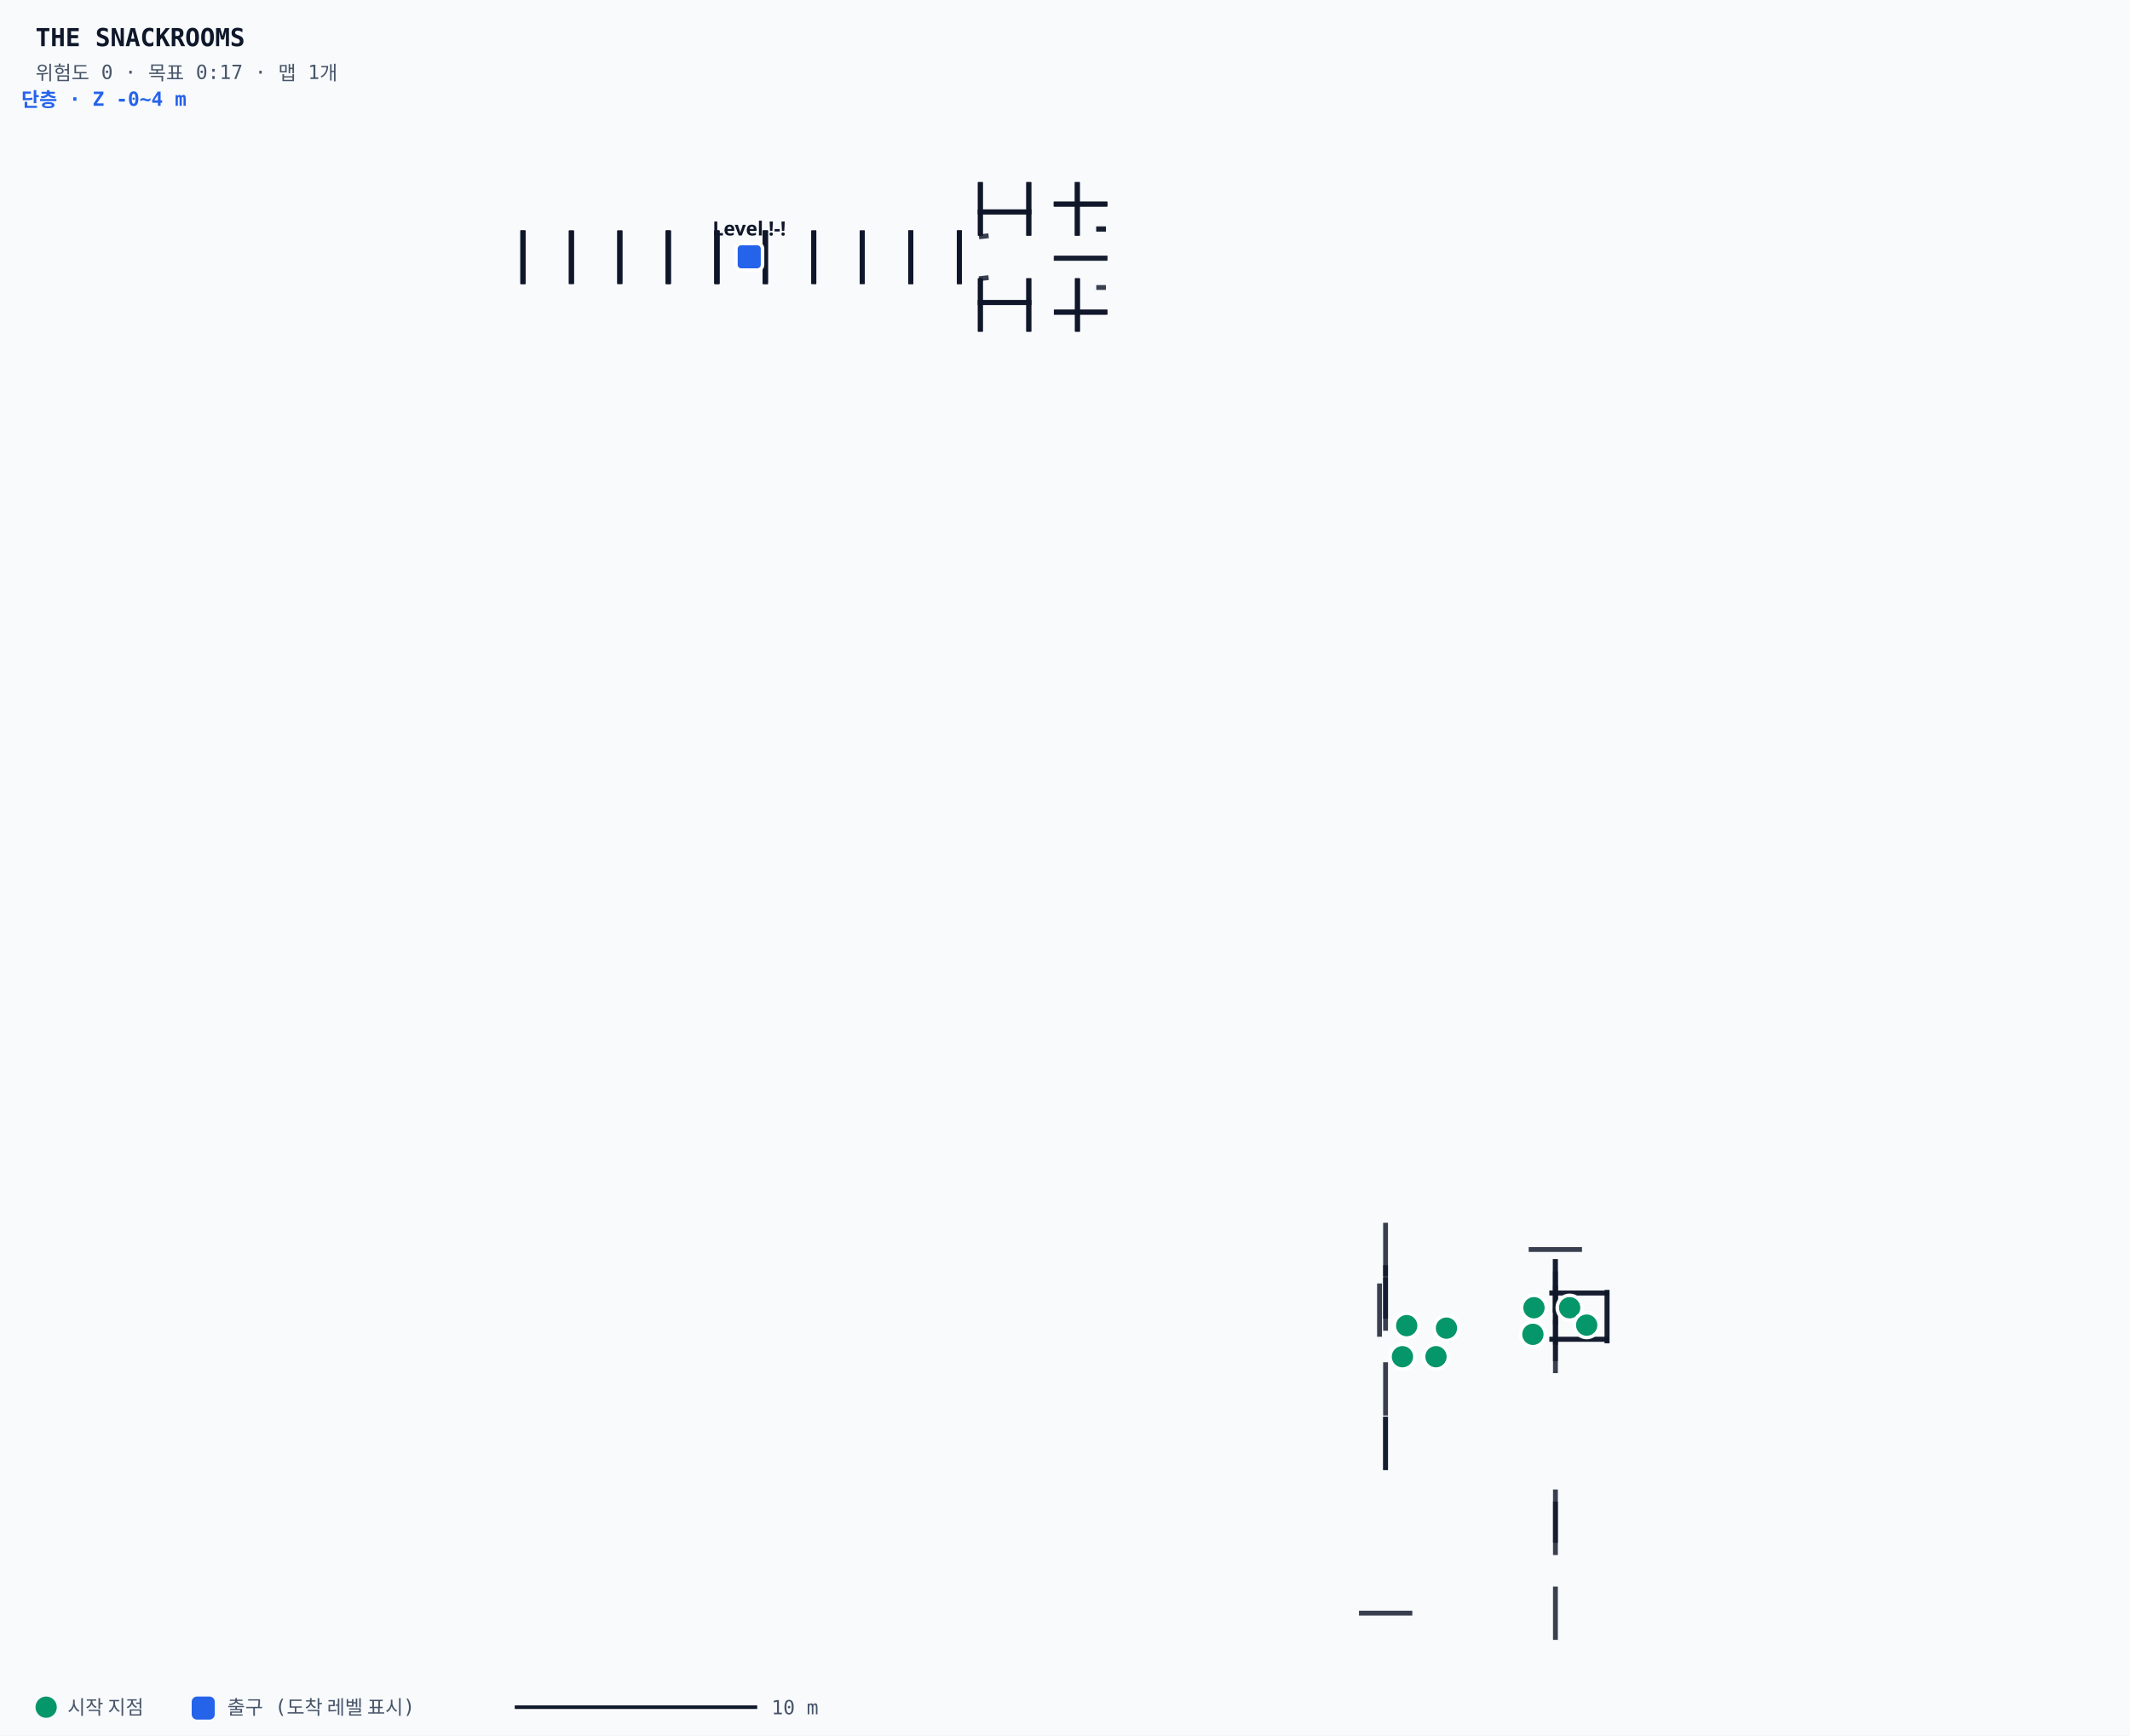
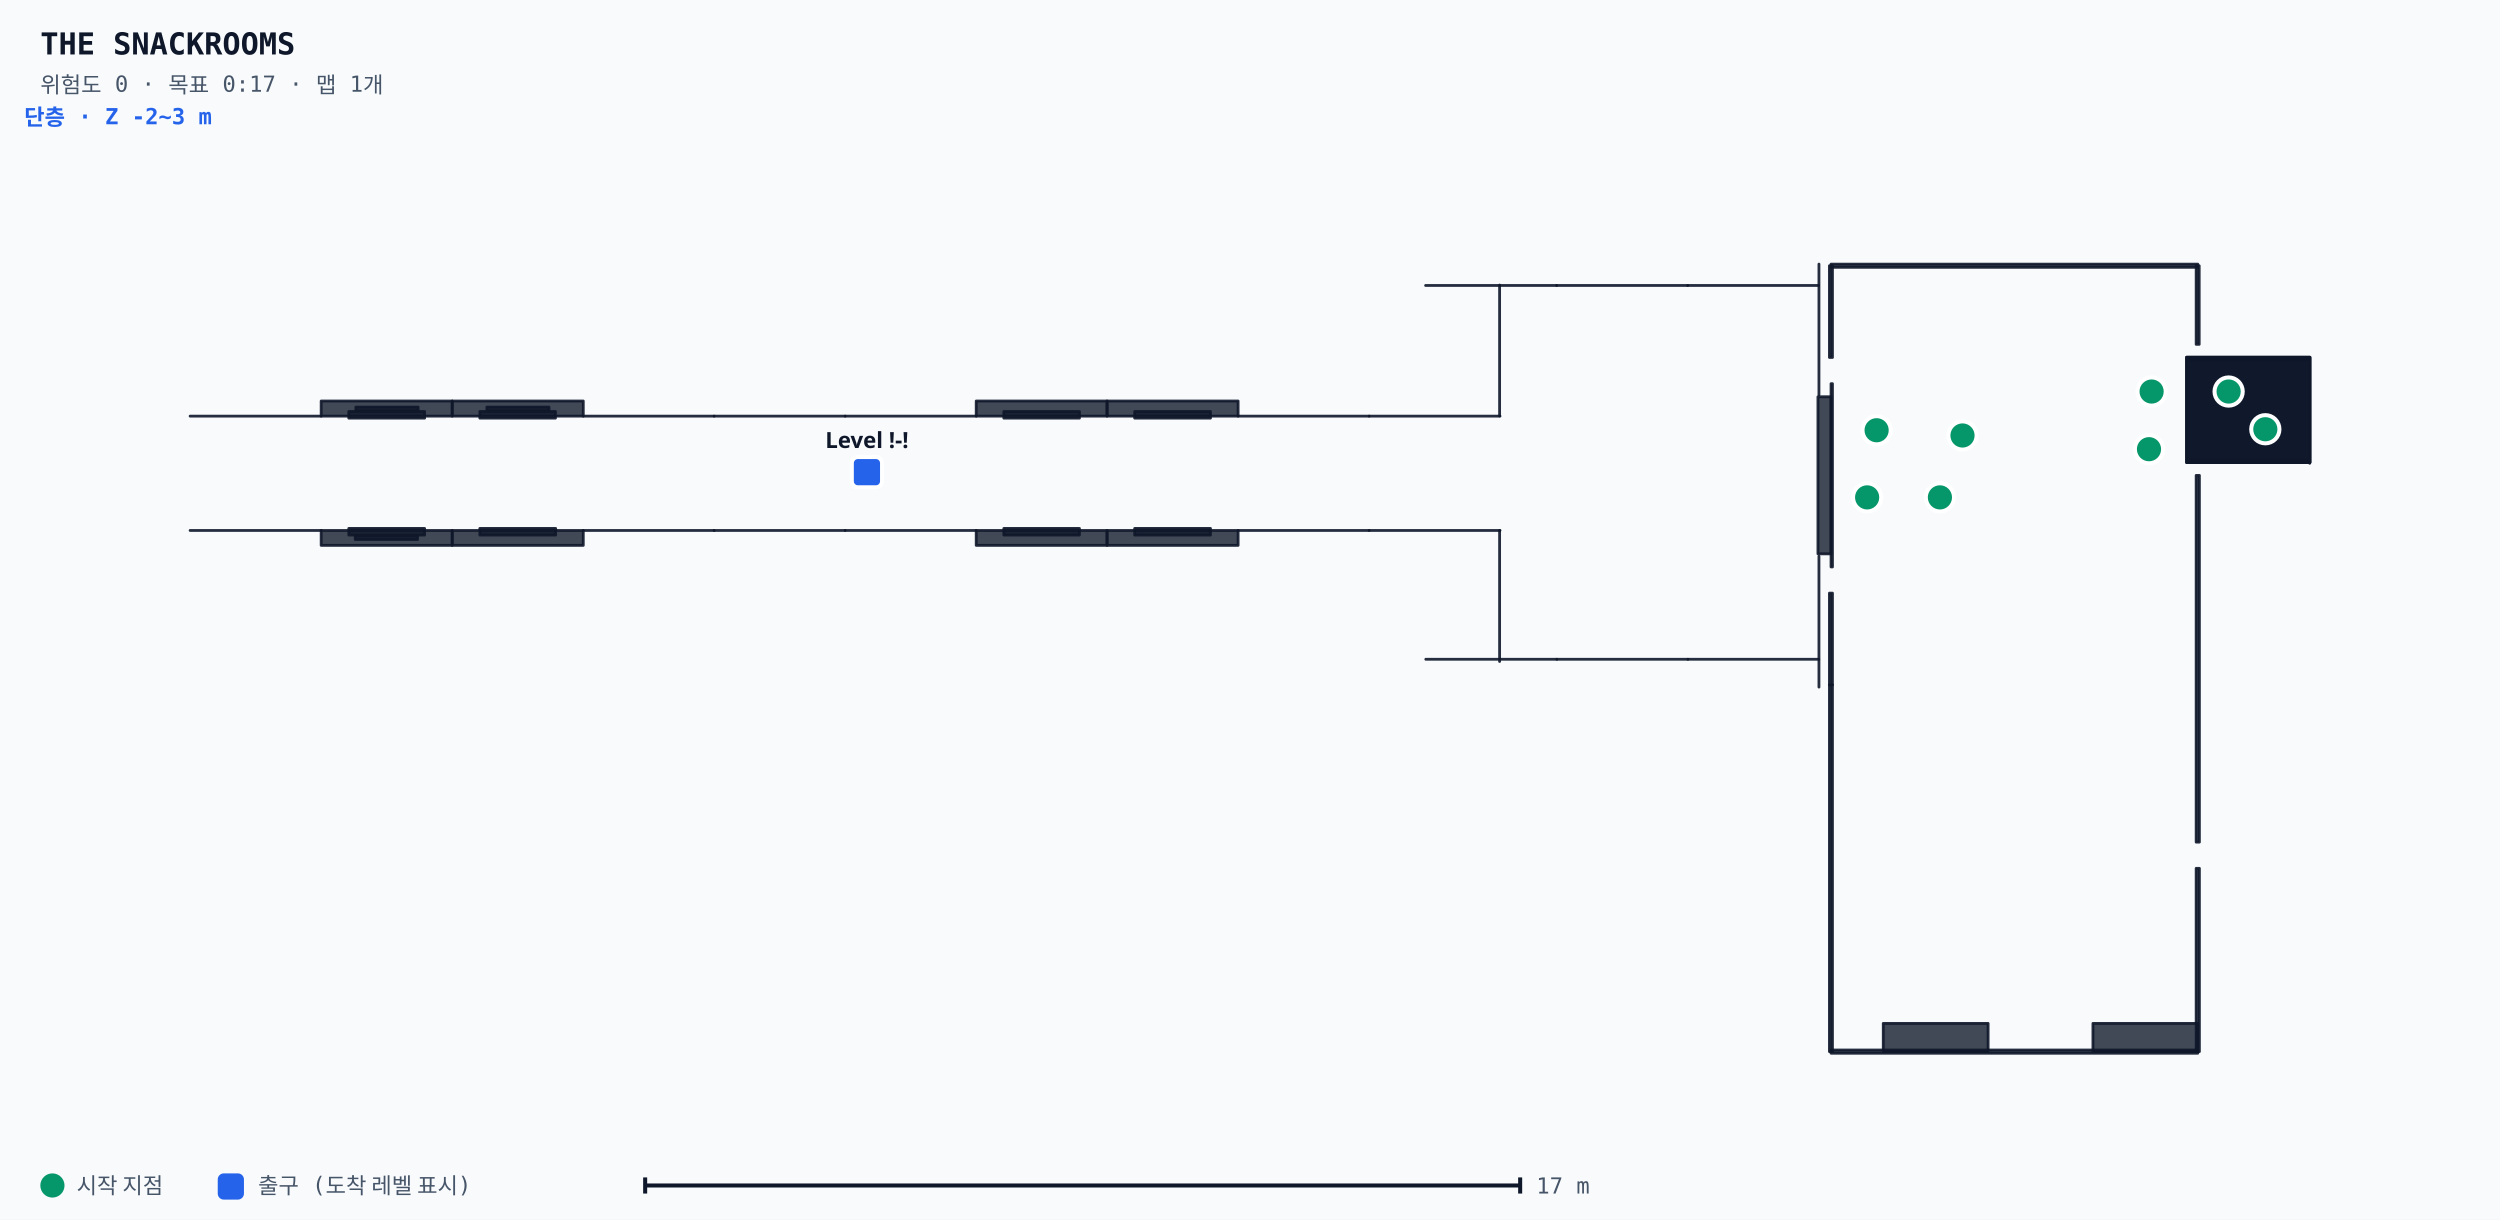
- <svg xmlns="http://www.w3.org/2000/svg" viewBox="0 0 1200 978">
-   <style>
- .ti{font-family:Orbitron,monospace;font-size:14px;font-weight:700;fill:#0F172A}
- .su{font-family:monospace;font-size:11px;fill:#475569}
- .fl{font-family:Orbitron,monospace;font-size:11px;font-weight:700;fill:#2563EB}
- .mk{font-family:Rajdhani,sans-serif;font-size:11px;font-weight:700;fill:#0F172A}
- </style>
-   <rect x="0" y="0" width="1200" height="978" fill="#F8FAFC" />
-   <text x="20" y="26" class="ti">THE SNACKROOMS</text>
-   <text x="20" y="45" class="su">위험도 0 · 목표 0:17 · 맵 1개</text>
-   <text x="12.0" y="60" class="fl">단층 · Z -0~4 m</text>
-   <g stroke="#0F172A" stroke-opacity=".82" stroke-width="2.73" stroke-linecap="square">
-     <line x1="349.2" y1="131.3" x2="349.2" y2="158.6" />
-     <line x1="321.9" y1="131.3" x2="321.9" y2="158.6" />
-     <line x1="321.9" y1="158.6" x2="321.9" y2="131.3" />
-     <line x1="349.2" y1="158.6" x2="349.2" y2="131.3" />
-     <line x1="485.8" y1="131.3" x2="485.8" y2="158.6" />
-     <line x1="458.5" y1="131.3" x2="458.5" y2="158.6" />
-     <line x1="458.5" y1="158.6" x2="458.5" y2="131.3" />
-     <line x1="485.8" y1="158.6" x2="485.8" y2="131.3" />
-     <line x1="349.2" y1="131.3" x2="349.2" y2="158.6" />
-     <line x1="321.9" y1="131.3" x2="321.9" y2="158.6" />
-     <line x1="321.9" y1="158.6" x2="321.9" y2="131.3" />
-     <line x1="349.2" y1="158.6" x2="349.2" y2="131.3" />
-     <line x1="485.8" y1="131.3" x2="485.8" y2="158.6" />
-     <line x1="458.5" y1="131.3" x2="458.5" y2="158.6" />
-     <line x1="458.5" y1="158.6" x2="458.5" y2="131.3" />
-     <line x1="485.8" y1="158.6" x2="485.8" y2="131.3" />
-     <line x1="552.9" y1="156.9" x2="555.6" y2="156.6" />
-     <line x1="552.9" y1="133.3" x2="555.6" y2="133.0" />
-     <line x1="619.0" y1="162.0" x2="621.7" y2="162.0" />
-     <line x1="619.0" y1="128.9" x2="621.7" y2="128.9" />
-     <line x1="619.0" y1="129.2" x2="621.7" y2="129.2" />
-     <line x1="905.4" y1="755.6" x2="905.4" y2="728.3" />
-     <line x1="874.3" y1="754.7" x2="905.0" y2="754.7" />
-     <line x1="876.3" y1="725.8" x2="876.3" y2="756.5" />
-     <line x1="905.4" y1="755.6" x2="905.4" y2="728.3" />
-     <line x1="874.3" y1="754.7" x2="905.0" y2="754.7" />
-     <line x1="905.0" y1="728.6" x2="874.3" y2="728.6" />
-     <line x1="905.0" y1="728.6" x2="874.3" y2="728.6" />
-     <line x1="777.2" y1="724.6" x2="777.2" y2="751.9" />
-     <line x1="780.6" y1="799.7" x2="780.6" y2="827.0" />
-     <line x1="780.6" y1="690.4" x2="780.6" y2="717.8" />
-     <line x1="876.3" y1="738.3" x2="876.3" y2="710.9" />
-     <line x1="876.3" y1="922.7" x2="876.3" y2="895.4" />
-     <line x1="780.6" y1="721.2" x2="780.6" y2="748.5" />
-     <line x1="780.6" y1="769.0" x2="780.6" y2="796.3" />
-     <line x1="780.6" y1="714.3" x2="780.6" y2="741.7" />
-     <line x1="876.3" y1="772.4" x2="876.3" y2="745.1" />
-     <line x1="876.3" y1="874.9" x2="876.3" y2="847.5" />
-     <line x1="876.3" y1="745.1" x2="876.3" y2="717.8" />
-     <line x1="876.3" y1="738.3" x2="876.3" y2="765.6" />
-     <line x1="876.2" y1="710.9" x2="876.2" y2="738.3" />
-     <line x1="889.9" y1="704.1" x2="862.6" y2="704.1" />
-     <line x1="876.3" y1="868.0" x2="876.3" y2="840.7" />
-     <line x1="767.0" y1="909.0" x2="794.3" y2="909.0" />
-     <line x1="780.6" y1="799.7" x2="780.6" y2="827.0" />
-     <line x1="376.5" y1="131.3" x2="376.5" y2="158.6" />
-     <line x1="376.5" y1="158.6" x2="376.5" y2="131.3" />
-     <line x1="403.9" y1="131.3" x2="403.9" y2="158.6" />
-     <line x1="403.9" y1="158.6" x2="403.9" y2="131.3" />
-     <line x1="431.2" y1="131.3" x2="431.2" y2="158.6" />
-     <line x1="431.2" y1="158.6" x2="431.2" y2="131.3" />
-     <line x1="513.1" y1="131.3" x2="513.1" y2="158.6" />
-     <line x1="513.1" y1="158.6" x2="513.1" y2="131.3" />
-     <line x1="540.5" y1="131.3" x2="540.5" y2="158.6" />
-     <line x1="540.5" y1="158.6" x2="540.5" y2="131.3" />
-     <line x1="579.6" y1="119.4" x2="552.3" y2="119.4" />
-     <line x1="579.6" y1="170.5" x2="552.3" y2="170.5" />
-     <line x1="579.6" y1="131.4" x2="579.6" y2="104.0" />
-     <line x1="606.9" y1="131.4" x2="606.9" y2="104.0" />
-     <line x1="607.0" y1="158.2" x2="607.0" y2="185.5" />
-     <line x1="579.6" y1="158.2" x2="579.6" y2="185.5" />
-     <line x1="595.0" y1="115.0" x2="622.4" y2="115.0" />
-     <line x1="595.1" y1="175.9" x2="622.4" y2="175.9" />
-     <line x1="552.3" y1="158.2" x2="552.3" y2="185.5" />
-     <line x1="552.3" y1="131.4" x2="552.3" y2="104.0" />
-     <line x1="595.0" y1="145.6" x2="622.4" y2="145.6" />
-     <line x1="294.6" y1="158.6" x2="294.6" y2="131.3" />
-     <line x1="294.6" y1="131.3" x2="294.6" y2="158.6" />
-     <line x1="376.5" y1="131.3" x2="376.5" y2="158.6" />
-     <line x1="376.5" y1="158.6" x2="376.5" y2="131.3" />
-     <line x1="403.9" y1="131.3" x2="403.9" y2="158.6" />
-     <line x1="403.9" y1="158.6" x2="403.9" y2="131.3" />
-     <line x1="431.2" y1="131.3" x2="431.2" y2="158.6" />
-     <line x1="431.2" y1="158.6" x2="431.2" y2="131.3" />
-     <line x1="513.1" y1="131.3" x2="513.1" y2="158.6" />
-     <line x1="513.1" y1="158.6" x2="513.1" y2="131.3" />
-     <line x1="540.5" y1="131.3" x2="540.5" y2="158.6" />
-     <line x1="540.5" y1="158.6" x2="540.5" y2="131.3" />
-     <line x1="579.6" y1="119.4" x2="552.3" y2="119.4" />
-     <line x1="579.6" y1="170.5" x2="552.3" y2="170.5" />
-     <line x1="579.6" y1="131.4" x2="579.6" y2="104.0" />
-     <line x1="606.9" y1="131.4" x2="606.9" y2="104.0" />
-     <line x1="607.0" y1="158.2" x2="607.0" y2="185.5" />
-     <line x1="579.6" y1="158.2" x2="579.6" y2="185.5" />
-     <line x1="595.0" y1="115.0" x2="622.4" y2="115.0" />
-     <line x1="595.1" y1="175.9" x2="622.4" y2="175.9" />
-     <line x1="552.3" y1="158.2" x2="552.3" y2="185.5" />
-     <line x1="552.3" y1="131.4" x2="552.3" y2="104.0" />
-     <line x1="294.6" y1="158.6" x2="294.6" y2="131.3" />
-     <line x1="294.6" y1="131.3" x2="294.6" y2="158.6" />
-     <line x1="376.5" y1="158.6" x2="376.5" y2="131.3" />
-     <line x1="376.5" y1="131.3" x2="376.5" y2="158.6" />
-     <line x1="403.9" y1="158.6" x2="403.9" y2="131.3" />
-     <line x1="403.9" y1="131.3" x2="403.9" y2="158.6" />
-     <line x1="431.2" y1="158.6" x2="431.2" y2="131.3" />
-     <line x1="431.2" y1="131.3" x2="431.2" y2="158.6" />
-     <line x1="513.1" y1="158.6" x2="513.1" y2="131.3" />
-     <line x1="513.1" y1="131.3" x2="513.1" y2="158.6" />
-     <line x1="540.5" y1="158.6" x2="540.5" y2="131.3" />
-     <line x1="540.5" y1="131.3" x2="540.5" y2="158.6" />
-     <line x1="579.6" y1="119.4" x2="552.3" y2="119.4" />
-     <line x1="579.6" y1="170.5" x2="552.3" y2="170.5" />
-     <line x1="579.6" y1="131.4" x2="579.6" y2="104.0" />
-     <line x1="607.0" y1="158.2" x2="607.0" y2="185.5" />
-     <line x1="579.6" y1="158.2" x2="579.6" y2="185.5" />
-     <line x1="595.3" y1="115.0" x2="622.6" y2="115.0" />
-     <line x1="595.3" y1="175.9" x2="622.6" y2="175.9" />
-     <line x1="552.3" y1="158.2" x2="552.3" y2="185.5" />
-     <line x1="552.3" y1="131.4" x2="552.3" y2="104.0" />
-     <line x1="607.0" y1="131.4" x2="607.0" y2="104.0" />
-     <line x1="595.3" y1="145.4" x2="622.6" y2="145.4" />
-     <line x1="294.6" y1="158.6" x2="294.6" y2="131.3" />
-     <line x1="294.6" y1="131.3" x2="294.6" y2="158.6" />
+ <svg xmlns="http://www.w3.org/2000/svg" viewBox="0 0 1240 605">
+   <style>.ti{font-family:Orbitron,monospace;font-size:15px;font-weight:700;fill:#0F172A}.su{font-family:monospace;font-size:11px;fill:#475569}.fl{font-family:Orbitron,monospace;font-size:11px;font-weight:700;fill:#2563EB}.mk{font-family:Rajdhani,sans-serif;font-size:11px;font-weight:700;fill:#0F172A}</style>
+   <rect x="0" y="0" width="1240" height="605" fill="#F8FAFC" />
+   <text x="20" y="27" class="ti">THE SNACKROOMS</text>
+   <text x="20" y="46" class="su">위험도 0 · 목표 0:17 · 맵 1개</text>
+   <text x="12.0" y="62" class="fl">단층 · Z -2~3 m</text>
+   <g fill="#0F172A" fill-opacity=".78" stroke="#0F172A" stroke-opacity=".9" stroke-width="1.40" stroke-linejoin="round">
+     <polygon points="238.0 262.1 238.0 265.4 275.6 265.4 275.6 262.1" />
+     <polygon points="176.2 265.8 176.2 267.6 207.1 267.6 207.1 265.8" />
+     <polygon points="173.0 262.1 173.0 265.4 210.6 265.4 210.6 262.1" />
+     <polygon points="207.4 203.7 207.4 201.9 176.5 201.9 176.5 203.7" />
+     <polygon points="210.6 207.4 210.6 204.1 173.0 204.1 173.0 207.4" />
+     <polygon points="272.3 203.7 272.3 201.9 241.5 201.9 241.5 203.7" />
+     <polygon points="275.5 207.4 275.5 204.1 238.0 204.1 238.0 207.4" />
+     <polygon points="562.8 262.1 562.8 265.4 600.4 265.4 600.4 262.1" />
+     <polygon points="497.9 262.1 497.9 265.4 535.4 265.4 535.4 262.1" />
+     <polygon points="535.4 207.4 535.4 204.1 497.9 204.1 497.9 207.4" />
+     <polygon points="600.4 207.4 600.4 204.1 562.8 204.1 562.8 207.4" />
+     <polygon points="224.3 263.1 224.3 270.5 289.3 270.5 289.3 263.1" />
+     <polygon points="159.3 263.1 159.3 270.5 224.3 270.5 224.3 263.1" />
+     <polygon points="224.3 206.4 224.3 198.9 159.3 198.9 159.3 206.4" />
+     <polygon points="289.3 206.4 289.3 198.9 224.3 198.9 224.3 206.4" />
+     <polygon points="549.1 263.1 549.1 270.5 614.1 270.5 614.1 263.1" />
+     <polygon points="484.2 263.1 484.2 270.5 549.1 270.5 549.1 263.1" />
+     <polygon points="549.1 206.4 549.1 198.9 484.2 198.9 484.2 206.4" />
+     <polygon points="614.1 206.4 614.1 198.9 549.1 198.9 549.1 206.4" />
+     <polygon points="1038.1 521.6 1090.1 521.6 1090.1 507.6 1038.1 507.6" />
+     <polygon points="934.1 521.6 986.1 521.6 986.1 507.6 934.1 507.6" />
+     <polygon points="1084.6 177.2 1084.6 229.4 1145.7 229.4 1145.7 177.2" />
+     <polygon points="1084.6 177.2 1084.6 229.4 1145.7 229.4 1145.7 177.2" />
+     <polygon points="1084.6 177.2 1084.6 229.4 1145.7 229.4 1145.7 177.2" />
+     <polygon points="1145.6 229.8 1145.6 177.8 1145.6 177.8 1145.6 229.8" />
+     <polygon points="1086.3 228.1 1144.8 228.1 1144.8 228.1 1086.3 228.1" />
+     <polygon points="1144.8 178.5 1086.3 178.5 1086.3 178.5 1144.8 178.5" />
+     <polygon points="901.7 196.8 901.7 274.7 908.2 274.7 908.2 196.8" />
+     <polygon points="907.4 339.7 907.4 294.2 908.9 294.2 908.9 339.7" />
+     <polygon points="907.4 131.8 907.4 177.3 908.9 177.3 908.9 131.8" />
+     <polygon points="1090.8 170.8 1090.8 131.8 1089.3 131.8 1089.3 170.8" />
+     <polygon points="1090.9 521.6 1090.9 430.7 1089.3 430.7 1089.3 521.6" />
+     <polygon points="908.2 190.3 908.2 281.2 908.9 281.2 908.9 190.3" />
+     <polygon points="1090.1 131.0 908.2 131.0 908.2 132.6 1090.1 132.6" />
+     <polygon points="1090.9 417.7 1090.9 235.8 1089.3 235.8 1089.3 417.7" />
+     <polygon points="908.2 522.4 1090.1 522.4 1090.1 520.8 908.2 520.8" />
+     <polygon points="907.4 339.7 907.4 521.6 908.9 521.6 908.9 339.7" />
+     <polygon points="289.3 263.1 289.3 263.1 354.2 263.1 354.2 263.1" />
+     <polygon points="354.2 206.4 354.2 206.4 289.3 206.4 289.3 206.4" />
+     <polygon points="354.2 263.1 354.2 263.1 419.2 263.1 419.2 263.1" />
+     <polygon points="419.2 206.4 419.2 206.4 354.2 206.4 354.2 206.4" />
+     <polygon points="419.2 263.1 419.2 263.1 484.2 263.1 484.2 263.1" />
+     <polygon points="484.2 206.4 484.2 206.4 419.2 206.4 419.2 206.4" />
+     <polygon points="614.1 263.1 614.1 263.1 679.1 263.1 679.1 263.1" />
+     <polygon points="679.1 206.4 679.1 206.4 614.1 206.4 614.1 206.4" />
+     <polygon points="679.1 263.1 679.1 263.1 744.0 263.1 744.0 263.1" />
+     <polygon points="744.0 206.4 744.0 206.4 679.1 206.4 679.1 206.4" />
+     <polygon points="743.8 141.4 743.8 141.4 743.8 206.3 743.8 206.3" />
+     <polygon points="743.8 263.1 743.8 263.1 743.8 328.1 743.8 328.1" />
+     <polygon points="837.1 141.6 837.1 141.6 772.1 141.6 772.1 141.6" />
+     <polygon points="902.0 141.6 902.0 141.6 837.1 141.6 837.1 141.6" />
+     <polygon points="837.2 327.0 837.2 327.0 902.1 327.0 902.1 327.0" />
+     <polygon points="772.2 327.0 772.2 327.0 837.2 327.0 837.2 327.0" />
+     <polygon points="902.2 195.9 902.2 195.9 902.2 131.0 902.2 131.0" />
+     <polygon points="902.2 340.8 902.2 340.8 902.2 275.9 902.2 275.9" />
+     <polygon points="707.2 327.0 707.2 327.0 772.2 327.0 772.2 327.0" />
+     <polygon points="772.1 141.6 772.1 141.6 707.1 141.6 707.1 141.6" />
+     <polygon points="159.3 206.4 159.3 206.4 94.3 206.4 94.3 206.4" />
+     <polygon points="94.3 263.1 94.3 263.1 159.3 263.1 159.3 263.1" />
  </g>
-   <rect x="414.6" y="137.2" width="15" height="15" rx="3" fill="#2563EB" stroke="#fff" stroke-width="2" />
-   <text x="422.1" y="132.7" class="mk" text-anchor="middle">Level !-!</text>
-   <circle cx="884.3" cy="736.9" r="7" fill="#059669" stroke="#fff" stroke-width="2" />
-   <circle cx="863.6" cy="751.9" r="7" fill="#059669" stroke="#fff" stroke-width="2" />
-   <circle cx="864.2" cy="736.9" r="7" fill="#059669" stroke="#fff" stroke-width="2" />
-   <circle cx="792.5" cy="747.0" r="7" fill="#059669" stroke="#fff" stroke-width="2" />
-   <circle cx="790.1" cy="764.5" r="7" fill="#059669" stroke="#fff" stroke-width="2" />
-   <circle cx="814.9" cy="748.4" r="7" fill="#059669" stroke="#fff" stroke-width="2" />
-   <circle cx="809.0" cy="764.5" r="7" fill="#059669" stroke="#fff" stroke-width="2" />
-   <circle cx="893.9" cy="746.7" r="7" fill="#059669" stroke="#fff" stroke-width="2" />
-   <g transform="translate(20,966)">
+   <rect x="422.5" y="226.7" width="15" height="15" rx="3" fill="#2563EB" stroke="#fff" stroke-width="2" />
+   <text x="430.0" y="222.2" class="mk" text-anchor="middle">Level !-!</text>
+   <circle cx="1105.4" cy="194.2" r="7" fill="#059669" stroke="#fff" stroke-width="2" />
+   <circle cx="1065.9" cy="222.8" r="7" fill="#059669" stroke="#fff" stroke-width="2" />
+   <circle cx="1067.2" cy="194.2" r="7" fill="#059669" stroke="#fff" stroke-width="2" />
+   <circle cx="930.8" cy="213.4" r="7" fill="#059669" stroke="#fff" stroke-width="2" />
+   <circle cx="926.1" cy="246.7" r="7" fill="#059669" stroke="#fff" stroke-width="2" />
+   <circle cx="973.4" cy="216.0" r="7" fill="#059669" stroke="#fff" stroke-width="2" />
+   <circle cx="962.2" cy="246.7" r="7" fill="#059669" stroke="#fff" stroke-width="2" />
+   <circle cx="1123.6" cy="212.9" r="7" fill="#059669" stroke="#fff" stroke-width="2" />
+   <g transform="translate(20,592)">
    <circle cx="6" cy="-4" r="6" fill="#059669" />
    <text x="18" y="0" class="su">시작 지점</text>
    <rect x="88" y="-10" width="13" height="13" rx="3" fill="#2563EB" />
    <text x="108" y="0" class="su">출구 (도착 레벨 표시)</text>
-     <line x1="270" y1="-4" x2="406.6" y2="-4" stroke="#0F172A" stroke-width="2" />
-     <text x="414.6" y="0" class="su">10 m</text>
+     <line x1="300" y1="-4" x2="734.0" y2="-4" stroke="#0F172A" stroke-width="2" />
+     <line x1="300" y1="-8" x2="300" y2="0" stroke="#0F172A" stroke-width="2" />
+     <line x1="734.0" y1="-8" x2="734.0" y2="0" stroke="#0F172A" stroke-width="2" />
+     <text x="742.0" y="0" class="su">17 m</text>
  </g>
</svg>
